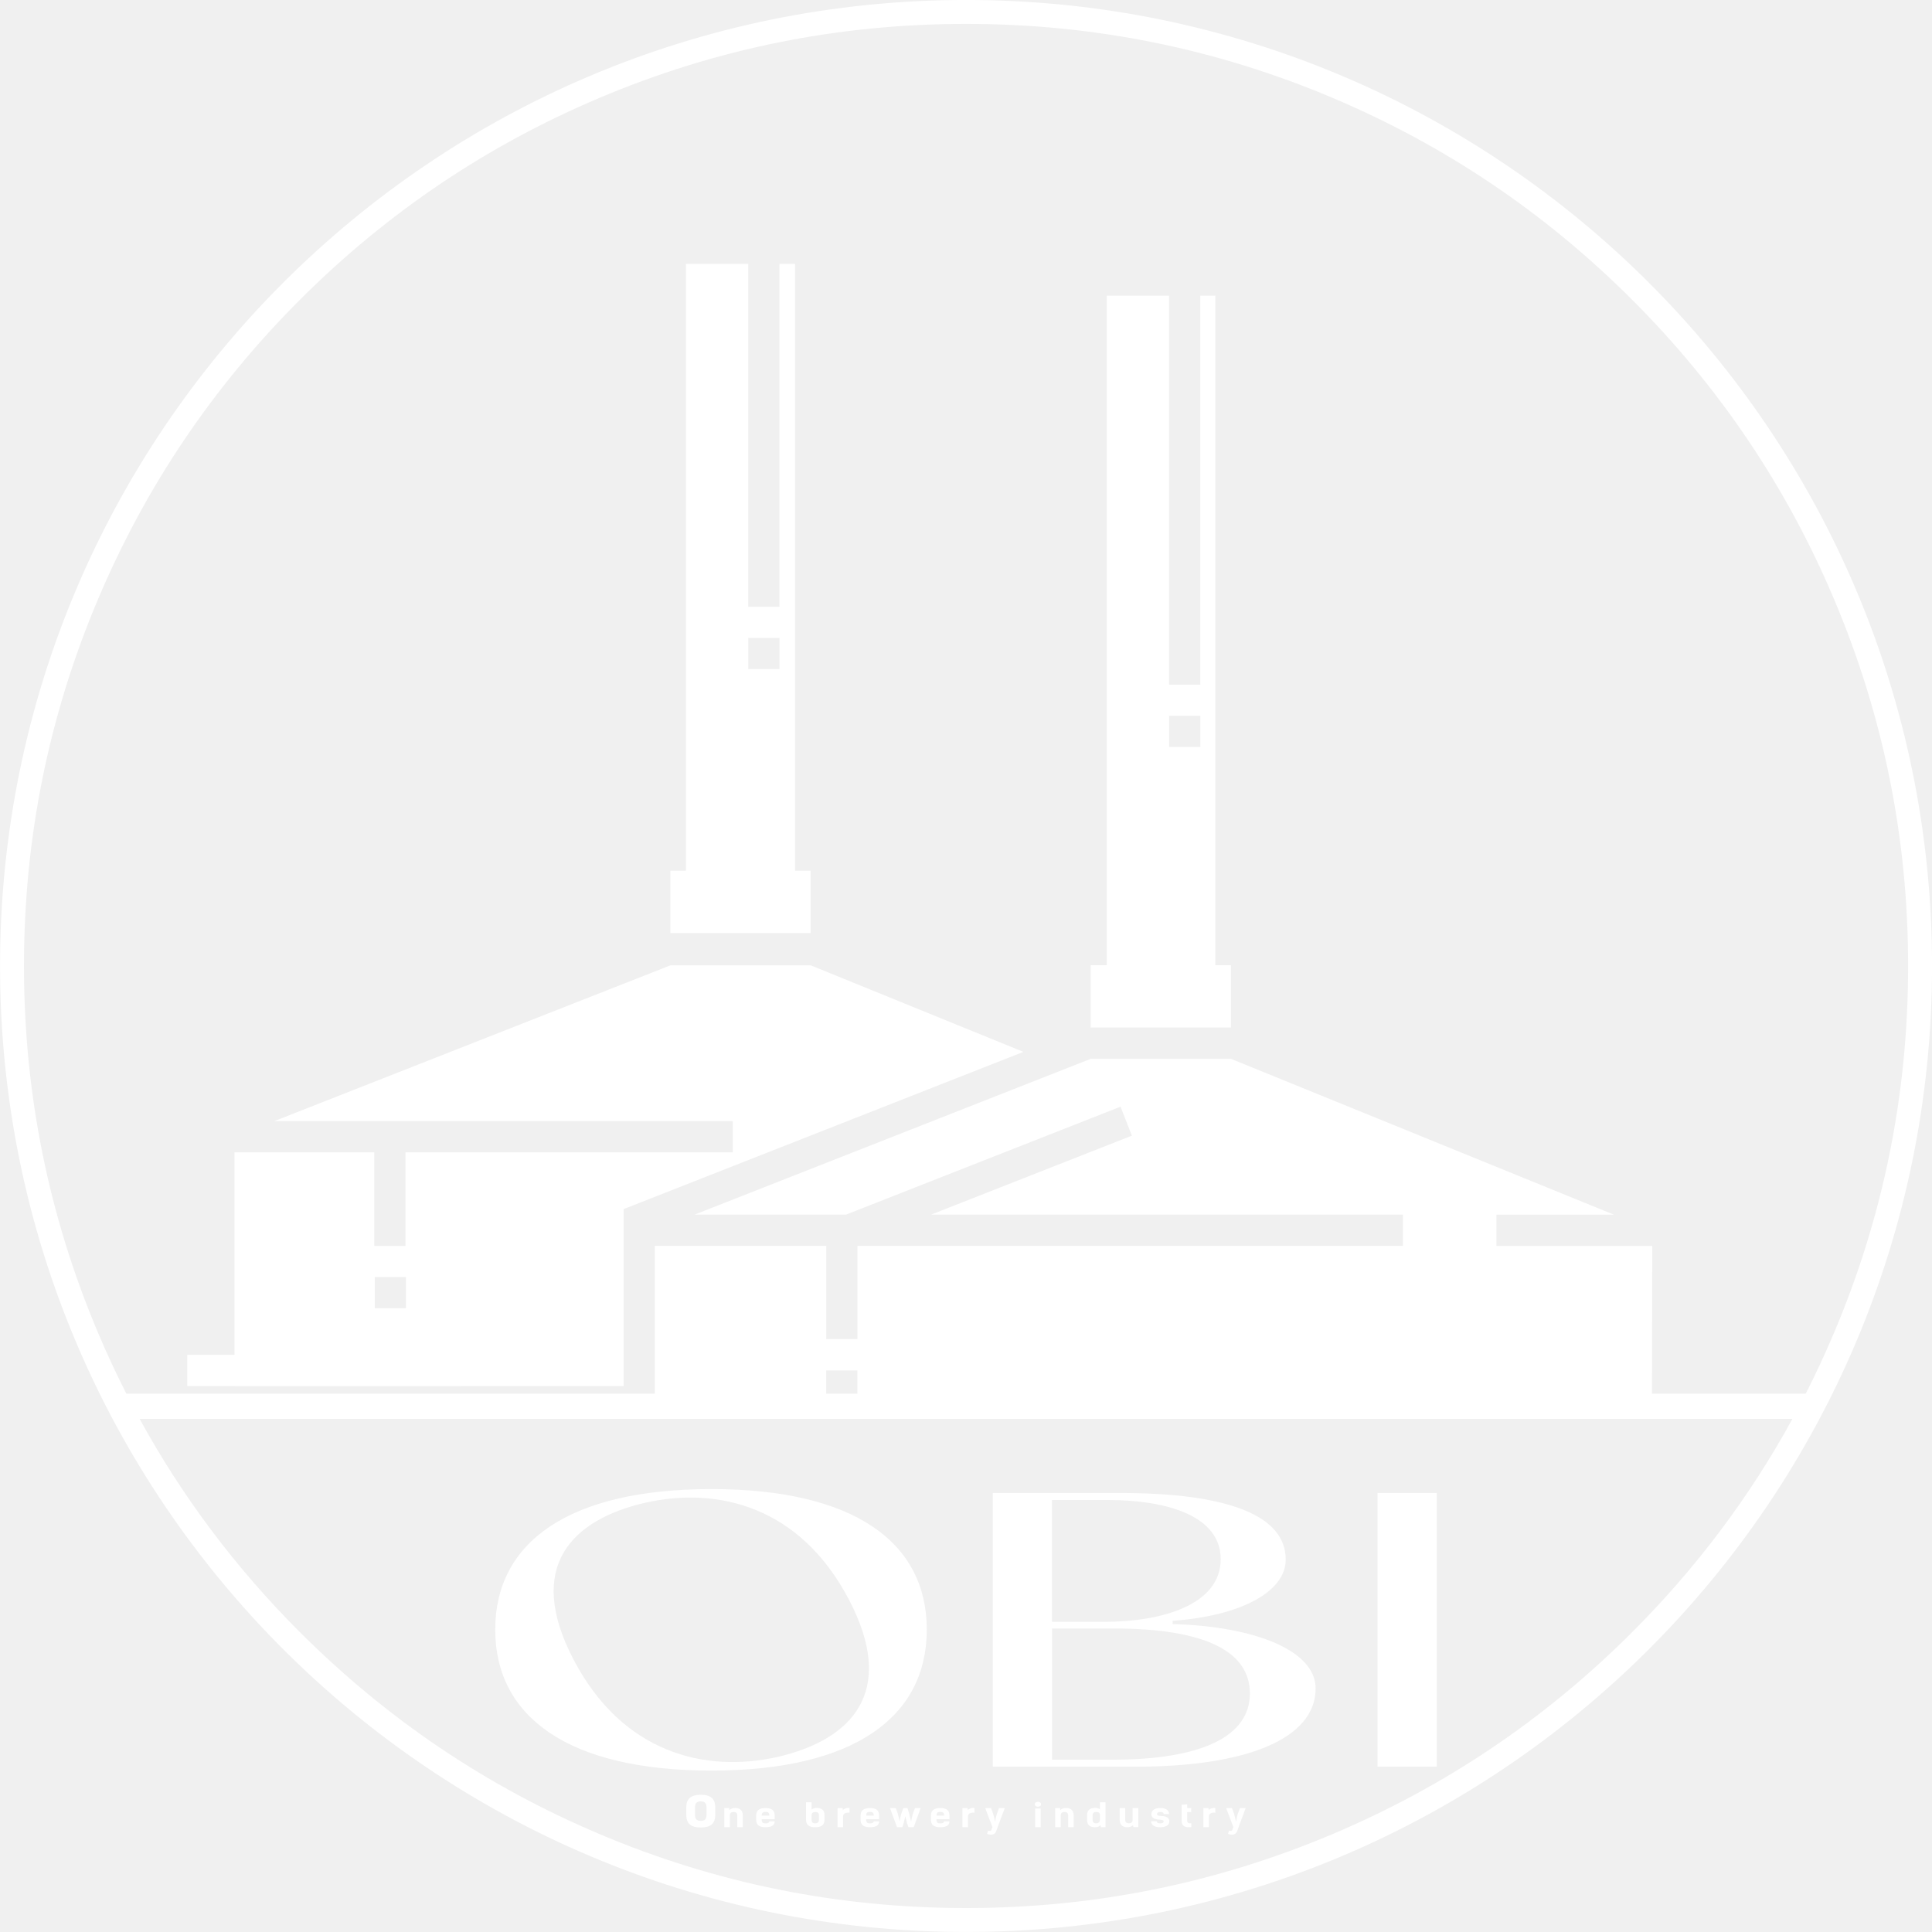
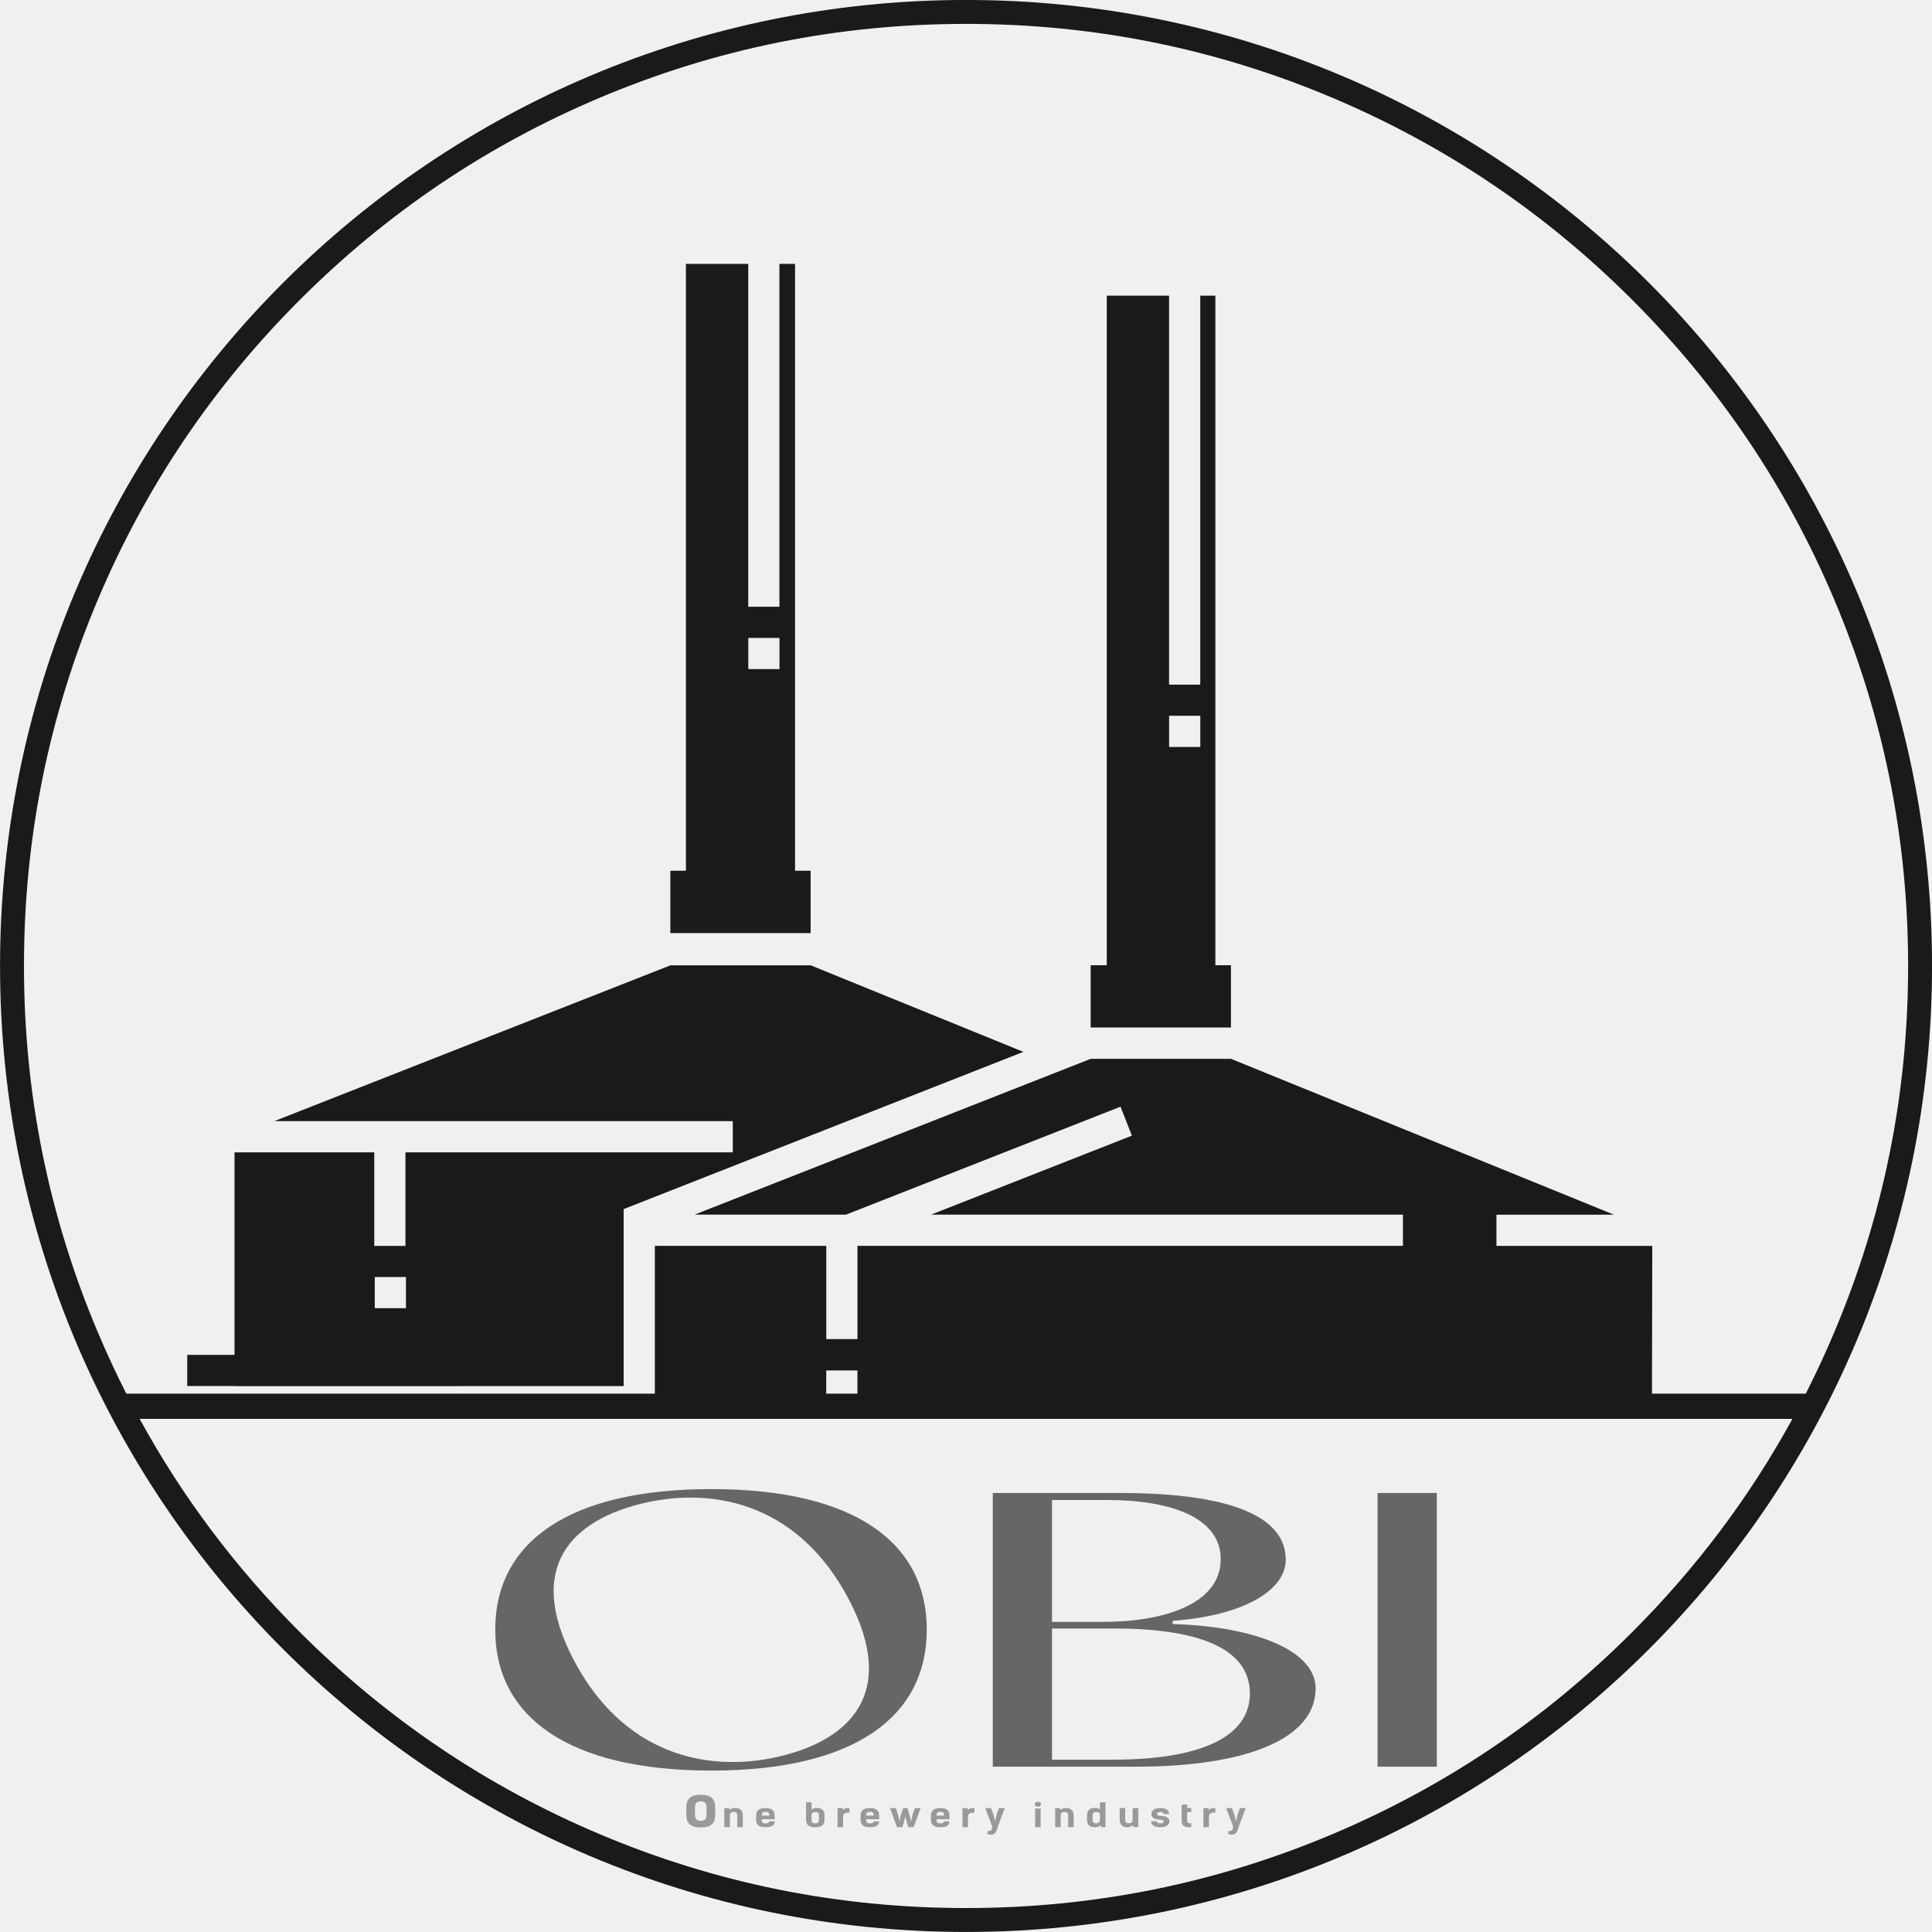
<svg xmlns="http://www.w3.org/2000/svg" width="38.596mm" height="38.596mm" viewBox="0 0 38.596 38.596" version="1.1" id="svg577">
  <defs id="defs574" />
-   <g id="layer1" transform="translate(-39.60515,-56.28258)" style="fill:#ffffff">
-     <path d="m 55.799,74.923 h -2.802 v -1.245 h 0.311 v -12.124 h 1.245 v 6.85 h 0.623 v -6.85 h 0.312 v 12.124 h 0.311 z m 8.397,1.887 h -2.802 v -1.245 h 0.321 v -13.376 h 1.245 v 7.771 h 0.623 v -7.771 h 0.302 v 13.376 h 0.311 z m -9.642,-7.161 h 0.623 v -0.623 h -0.623 z m 8.407,1.556 h 0.623 v -0.623 H 62.961 Z m -18.671,12.769 v -0.002 h -0.944 v -0.623 h 0.944 v -4.046 h 2.792 v 1.869 h 0.623 v -1.869 h 6.539 v -0.623 h -9.16 l 7.915,-3.113 h 2.802 l 4.249,1.729 -7.986,3.141 v 3.536 z m 8.397,-2.803 h 3.425 v 1.863 h 0.623 v -1.863 h 10.897 v -0.623 h -9.428 l 4.013,-1.578 -0.227,-0.579 -5.485,2.157 h -3.025 l 7.915,-3.113 h 2.802 l 7.651,3.114 h -2.348 v 0.623 h 3.113 l -0.006,2.952 h 3.072 c 0.202,-0.397 0.391,-0.803 0.566,-1.218 0.986,-2.331 1.479,-4.773 1.479,-7.326 0,-2.553 -0.493,-4.995 -1.479,-7.326 -0.952,-2.252 -2.297,-4.246 -4.033,-5.982 -1.737,-1.737 -3.731,-3.081 -5.982,-4.033 -2.331,-0.986 -4.773,-1.479 -7.326,-1.479 -2.553,0 -4.995,0.493 -7.326,1.479 -2.252,0.952 -4.246,2.297 -5.982,4.033 -1.737,1.737 -3.081,3.731 -4.033,5.982 -0.986,2.331 -1.479,4.773 -1.479,7.326 0,2.553 0.493,4.995 1.479,7.326 0.175,0.415 0.364,0.821 0.566,1.218 h 10.558 z m 4.047,2.489 h -0.623 v 0.464 h 0.623 z m -9.642,-1.243 h 0.623 v -0.623 h -0.623 z m -1.496,6.471 c 1.737,1.737 3.731,3.081 5.982,4.033 2.331,0.986 4.773,1.479 7.326,1.479 2.553,0 4.995,-0.493 7.326,-1.479 2.252,-0.952 4.246,-2.297 5.982,-4.033 1.28,-1.28 2.347,-2.7 3.201,-4.261 H 42.394 c 0.854,1.56 1.921,2.98 3.201,4.261 z m -5.99,-13.308 c 0,-10.658 8.64,-19.298 19.298,-19.298 10.658,0 19.298,8.64 19.298,19.298 0,10.658 -8.64,19.298 -19.298,19.298 -10.658,0 -19.298,-8.64 -19.298,-19.298 z" data-paper-data="{&quot;isPathIcon&quot;:true}" id="element-id-27345" style="mix-blend-mode:normal;fill:#ffffff;stroke-width:0.265" />
-     <g data-paper-data="{&quot;isSecondaryText&quot;:true}" fill-rule="nonzero" id="element-id-85878" transform="matrix(0.06370242,0,0,0.05087819,34.80564,78.04781)" style="mix-blend-mode:normal;fill:#ffffff;fill-opacity:1">
-       <path d="m 295.104,289.766 c 3.069,0 4.534,-1.515 4.534,-4.909 v -3.031 c 0,-3.394 -1.465,-4.909 -4.534,-4.909 -3.069,0 -4.534,1.601 -4.534,4.909 v 3.031 c 0,3.394 1.465,4.909 4.534,4.909 z m 0,-2.604 c -1.425,0 -1.802,-0.896 -1.802,-2.455 v -2.732 c 0,-1.558 0.376,-2.455 1.802,-2.455 1.425,0 1.802,0.896 1.802,2.455 v 2.732 c 0,1.558 -0.376,2.455 -1.802,2.455 z" data-paper-data="{&quot;glyphName&quot;:&quot;o&quot;,&quot;glyphIndex&quot;:0,&quot;firstGlyphOfWord&quot;:true,&quot;word&quot;:1}" id="element-id-79182" style="fill:#ffffff;fill-opacity:1;stroke-width:1.621" />
-       <path d="m 302.493,289.639 h 1.737 v -4.666 c 0,-0.964 0.533,-1.293 1.205,-1.293 0.723,0 1.128,0.393 1.128,1.357 v 4.603 h 1.724 v -4.615 c 0,-2.282 -1.205,-2.929 -2.434,-2.916 -0.634,0 -1.293,0.254 -1.762,0.811 l -0.089,-0.761 h -1.509 z" data-paper-data="{&quot;glyphName&quot;:&quot;n&quot;,&quot;glyphIndex&quot;:1,&quot;word&quot;:1}" id="element-id-30184" style="fill:#ffffff;fill-opacity:1" />
-       <path d="m 316.571,287.344 c 0,0.52 -0.342,0.811 -1.167,0.811 -0.71,0 -1.179,-0.228 -1.179,-1.433 v -0.19 h 4.057 v -1.484 c 0,-2.016 -0.938,-2.916 -2.904,-2.916 -1.965,0 -2.904,1.04 -2.904,2.916 v 1.699 c 0,2.016 0.938,2.916 2.904,2.916 1.965,0 2.904,-0.748 2.904,-2.32 z m -1.141,-3.702 c 0.989,0 1.167,0.52 1.167,1.458 h -2.371 c 0,-0.9 0.178,-1.458 1.205,-1.458 z" data-paper-data="{&quot;glyphName&quot;:&quot;e&quot;,&quot;glyphIndex&quot;:2,&quot;lastGlyphOfWord&quot;:true,&quot;word&quot;:1}" id="element-id-74187" style="fill:#ffffff;fill-opacity:1" />
-       <path d="m 330.997,289.677 c 1.889,0 2.904,-0.862 2.904,-2.942 v -2.003 c 0,-1.61 -0.786,-2.637 -2.409,-2.637 -0.596,0 -1.255,0.19 -1.636,0.659 v -2.878 h -1.737 v 6.872 c 0,2.067 0.976,2.929 2.878,2.929 z m 0.038,-5.997 c 0.723,0.013 1.128,0.342 1.128,1.255 v 1.762 c 0,1.078 -0.482,1.433 -1.167,1.433 -0.888,0 -1.141,-0.52 -1.141,-1.42 v -1.788 c 0,-0.837 0.431,-1.243 1.179,-1.243 z" data-paper-data="{&quot;glyphName&quot;:&quot;b&quot;,&quot;glyphIndex&quot;:3,&quot;firstGlyphOfWord&quot;:true,&quot;word&quot;:2}" id="element-id-33204" style="fill:#ffffff;fill-opacity:1" />
-       <path d="m 341.753,282.12 c -0.926,-0.152 -1.775,0.304 -2.079,0.824 l -0.076,-0.786 h -1.598 v 7.494 h 1.737 v -4.286 c 0,-1.116 0.888,-1.56 2.016,-1.407 z" data-paper-data="{&quot;glyphName&quot;:&quot;r&quot;,&quot;glyphIndex&quot;:4,&quot;word&quot;:2}" id="element-id-29694" style="fill:#ffffff;fill-opacity:1" />
-       <path d="m 349.327,287.344 c 0,0.52 -0.342,0.811 -1.167,0.811 -0.71,0 -1.179,-0.228 -1.179,-1.433 v -0.19 h 4.057 v -1.484 c 0,-2.016 -0.938,-2.916 -2.904,-2.916 -1.965,0 -2.904,1.04 -2.904,2.916 v 1.699 c 0,2.016 0.938,2.916 2.904,2.916 1.965,0 2.904,-0.748 2.904,-2.32 z m -1.141,-3.702 c 0.989,0 1.167,0.52 1.167,1.458 h -2.371 c 0,-0.9 0.178,-1.458 1.205,-1.458 z" data-paper-data="{&quot;glyphName&quot;:&quot;e&quot;,&quot;glyphIndex&quot;:5,&quot;word&quot;:2}" id="element-id-37957" style="fill:#ffffff;fill-opacity:1" />
-       <path d="m 358.638,282.158 c -0.266,0.938 -0.533,1.737 -0.685,2.371 -0.368,1.572 -0.393,2.333 -0.495,3.018 -0.127,-0.951 -0.292,-2.13 -0.545,-3.145 l -0.659,-2.244 h -1.801 l 2.194,7.494 h 1.648 l 0.444,-1.61 0.52,-2.663 0.52,2.637 0.444,1.636 h 1.661 l 2.168,-7.494 h -1.788 l -0.647,2.244 c -0.254,1.014 -0.431,2.194 -0.558,3.145 -0.139,-0.989 -0.317,-1.978 -0.558,-2.992 l -0.571,-2.396 z" data-paper-data="{&quot;glyphName&quot;:&quot;w&quot;,&quot;glyphIndex&quot;:6,&quot;word&quot;:2}" id="element-id-78844" style="fill:#ffffff;fill-opacity:1" />
-       <path d="m 371.385,287.344 c 0,0.52 -0.342,0.811 -1.167,0.811 -0.71,0 -1.179,-0.228 -1.179,-1.433 v -0.19 h 4.057 v -1.484 c 0,-2.016 -0.938,-2.916 -2.904,-2.916 -1.965,0 -2.904,1.04 -2.904,2.916 v 1.699 c 0,2.016 0.938,2.916 2.904,2.916 1.965,0 2.904,-0.748 2.904,-2.32 z m -1.141,-3.702 c 0.989,0 1.167,0.52 1.167,1.458 h -2.371 c 0,-0.9 0.178,-1.458 1.205,-1.458 z" data-paper-data="{&quot;glyphName&quot;:&quot;e&quot;,&quot;glyphIndex&quot;:7,&quot;word&quot;:2}" id="element-id-99225" style="fill:#ffffff;fill-opacity:1" />
-       <path d="m 380.925,282.12 c -0.926,-0.152 -1.775,0.304 -2.079,0.824 l -0.076,-0.786 h -1.598 v 7.494 h 1.737 v -4.286 c 0,-1.116 0.888,-1.56 2.016,-1.407 z" data-paper-data="{&quot;glyphName&quot;:&quot;r&quot;,&quot;glyphIndex&quot;:8,&quot;word&quot;:2}" id="element-id-19058" style="fill:#ffffff;fill-opacity:1" />
-       <path d="m 388.626,282.158 -0.659,2.244 c -0.254,1.027 -0.444,2.181 -0.583,3.145 -0.127,-0.951 -0.33,-2.13 -0.583,-3.145 l -0.672,-2.244 h -1.813 l 2.244,7.43 -0.292,1.052 c -0.178,0.659 -0.647,0.469 -1.09,0.368 l -0.266,1.281 c 1.433,0.571 2.434,0.393 2.916,-1.293 l 0.406,-1.445 h -0.013 l 2.219,-7.392 z" data-paper-data="{&quot;glyphName&quot;:&quot;y&quot;,&quot;glyphIndex&quot;:9,&quot;lastGlyphOfWord&quot;:true,&quot;word&quot;:2}" id="element-id-36452" style="fill:#ffffff;fill-opacity:1" />
-       <path d="m 401.694,282.323 h -1.737 v 7.329 h 1.737 z m -1.839,-1.674 c 0,1.281 1.965,1.268 1.965,0 0,-1.281 -1.965,-1.293 -1.965,0 z" data-paper-data="{&quot;glyphName&quot;:&quot;i&quot;,&quot;glyphIndex&quot;:10,&quot;firstGlyphOfWord&quot;:true,&quot;word&quot;:3}" id="element-id-91554" style="fill:#ffffff;fill-opacity:1" />
-       <path d="m 406.25,289.639 h 1.737 v -4.666 c 0,-0.964 0.533,-1.293 1.205,-1.293 0.723,0 1.128,0.393 1.128,1.357 v 4.603 h 1.724 v -4.615 c 0,-2.282 -1.205,-2.929 -2.434,-2.916 -0.634,0 -1.293,0.254 -1.762,0.811 l -0.089,-0.761 h -1.509 z" data-paper-data="{&quot;glyphName&quot;:&quot;n&quot;,&quot;glyphIndex&quot;:11,&quot;word&quot;:3}" id="element-id-74411" style="fill:#ffffff;fill-opacity:1" />
-       <path d="m 422.028,289.639 v -9.763 h -1.737 v 2.853 c -0.292,-0.495 -0.926,-0.659 -1.534,-0.659 -1.661,0 -2.511,1.027 -2.511,2.79 v 1.927 c 0,2.079 0.989,2.891 2.46,2.891 0.85,0 1.471,-0.33 1.762,-0.862 l 0.127,0.824 z m -2.866,-5.959 c 0.697,0 1.128,0.342 1.128,1.243 v 1.712 c 0,0.862 -0.317,1.496 -1.179,1.496 -0.685,0 -1.128,-0.355 -1.128,-1.433 v -1.762 c 0,-0.9 0.431,-1.255 1.179,-1.255 z" data-paper-data="{&quot;glyphName&quot;:&quot;d&quot;,&quot;glyphIndex&quot;:12,&quot;word&quot;:3}" id="element-id-54866" style="fill:#ffffff;fill-opacity:1" />
-       <path d="m 432.315,282.145 h -1.775 v 4.666 c 0,0.964 -0.533,1.293 -1.205,1.293 -0.723,0 -1.128,-0.393 -1.128,-1.357 v -4.603 h -1.724 v 4.615 c 0,2.282 1.205,2.929 2.434,2.916 0.634,0 1.293,-0.254 1.762,-0.811 l 0.089,0.761 h 1.547 z" data-paper-data="{&quot;glyphName&quot;:&quot;u&quot;,&quot;glyphIndex&quot;:13,&quot;word&quot;:3}" id="element-id-88358" style="fill:#ffffff;fill-opacity:1" />
-       <path d="m 441.969,284.504 c 0,-1.344 -0.875,-2.384 -2.713,-2.384 -1.623,0 -2.828,0.748 -2.828,2.434 0,1.471 1.052,1.94 2.143,2.079 0.9,0.114 1.724,0.127 1.724,0.761 0,0.368 -0.355,0.761 -1.052,0.761 -0.837,0 -1.116,-0.304 -1.154,-0.824 h -1.762 c 0,1.445 1.065,2.346 2.84,2.346 1.61,0 2.891,-0.71 2.891,-2.346 0,-1.331 -1.002,-1.927 -2.003,-2.041 -1.002,-0.114 -1.864,0 -1.864,-0.824 0,-0.52 0.406,-0.786 1.078,-0.786 0.558,0 1.002,0.254 1.002,0.824 z" data-paper-data="{&quot;glyphName&quot;:&quot;s&quot;,&quot;glyphIndex&quot;:14,&quot;word&quot;:3}" id="element-id-91444" style="fill:#ffffff;fill-opacity:1" />
-       <path d="m 445.904,286.9 c 0,2.219 0.824,2.98 3.03,2.739 v -1.522 c -1.167,0.139 -1.293,-0.418 -1.293,-1.243 v -3.157 h 1.268 v -1.585 h -1.268 v -1.458 l -1.737,0.19 z" data-paper-data="{&quot;glyphName&quot;:&quot;t&quot;,&quot;glyphIndex&quot;:15,&quot;word&quot;:3}" id="element-id-5594" style="fill:#ffffff;fill-opacity:1" />
-       <path d="m 456.483,282.12 c -0.926,-0.152 -1.775,0.304 -2.079,0.824 l -0.076,-0.786 h -1.598 v 7.494 h 1.737 v -4.286 c 0,-1.116 0.888,-1.56 2.016,-1.407 z" data-paper-data="{&quot;glyphName&quot;:&quot;r&quot;,&quot;glyphIndex&quot;:16,&quot;word&quot;:3}" id="element-id-51566" style="fill:#ffffff;fill-opacity:1" />
-       <path d="m 464.184,282.158 -0.659,2.244 c -0.254,1.027 -0.444,2.181 -0.583,3.145 -0.127,-0.951 -0.33,-2.13 -0.583,-3.145 l -0.672,-2.244 h -1.813 l 2.244,7.43 -0.292,1.052 c -0.178,0.659 -0.647,0.469 -1.09,0.368 l -0.266,1.281 c 1.433,0.571 2.434,0.393 2.916,-1.293 l 0.406,-1.445 h -0.013 l 2.219,-7.392 z" data-paper-data="{&quot;glyphName&quot;:&quot;y&quot;,&quot;glyphIndex&quot;:17,&quot;lastGlyphOfWord&quot;:true,&quot;word&quot;:3}" id="element-id-85178" style="fill:#ffffff;fill-opacity:1" />
+   <g id="layer1" transform="translate(-39.60515,-56.28258)">
+     <path d="m 55.799,74.923 h -2.802 v -1.245 h 0.311 v -12.124 h 1.245 v 6.85 h 0.623 v -6.85 h 0.312 v 12.124 h 0.311 z m 8.397,1.887 h -2.802 v -1.245 h 0.321 v -13.376 h 1.245 v 7.771 h 0.623 v -7.771 h 0.302 v 13.376 h 0.311 z m -9.642,-7.161 h 0.623 v -0.623 h -0.623 z m 8.407,1.556 h 0.623 v -0.623 H 62.961 Z m -18.671,12.769 v -0.002 h -0.944 v -0.623 h 0.944 v -4.046 h 2.792 v 1.869 h 0.623 v -1.869 h 6.539 v -0.623 h -9.16 l 7.915,-3.113 h 2.802 l 4.249,1.729 -7.986,3.141 v 3.536 z m 8.397,-2.803 h 3.425 v 1.863 h 0.623 v -1.863 h 10.897 v -0.623 h -9.428 l 4.013,-1.578 -0.227,-0.579 -5.485,2.157 h -3.025 l 7.915,-3.113 h 2.802 l 7.651,3.114 h -2.348 v 0.623 h 3.113 l -0.006,2.952 h 3.072 c 0.202,-0.397 0.391,-0.803 0.566,-1.218 0.986,-2.331 1.479,-4.773 1.479,-7.326 0,-2.553 -0.493,-4.995 -1.479,-7.326 -0.952,-2.252 -2.297,-4.246 -4.033,-5.982 -1.737,-1.737 -3.731,-3.081 -5.982,-4.033 -2.331,-0.986 -4.773,-1.479 -7.326,-1.479 -2.553,0 -4.995,0.493 -7.326,1.479 -2.252,0.952 -4.246,2.297 -5.982,4.033 -1.737,1.737 -3.081,3.731 -4.033,5.982 -0.986,2.331 -1.479,4.773 -1.479,7.326 0,2.553 0.493,4.995 1.479,7.326 0.175,0.415 0.364,0.821 0.566,1.218 h 10.558 z m 4.047,2.489 h -0.623 v 0.464 h 0.623 z m -9.642,-1.243 h 0.623 v -0.623 h -0.623 z m -1.496,6.471 c 1.737,1.737 3.731,3.081 5.982,4.033 2.331,0.986 4.773,1.479 7.326,1.479 2.553,0 4.995,-0.493 7.326,-1.479 2.252,-0.952 4.246,-2.297 5.982,-4.033 1.28,-1.28 2.347,-2.7 3.201,-4.261 H 42.394 c 0.854,1.56 1.921,2.98 3.201,4.261 z m -5.99,-13.308 c 0,-10.658 8.64,-19.298 19.298,-19.298 10.658,0 19.298,8.64 19.298,19.298 0,10.658 -8.64,19.298 -19.298,19.298 -10.658,0 -19.298,-8.64 -19.298,-19.298 z" data-paper-data="{&quot;isPathIcon&quot;:true}" id="element-id-27345" style="mix-blend-mode:normal;fill:#1a1a1a;stroke-width:0.265" />
+     <g data-paper-data="{&quot;isSecondaryText&quot;:true}" fill-rule="nonzero" id="element-id-85878" transform="matrix(0.06370242,0,0,0.05087819,34.80564,78.04781)" style="mix-blend-mode:normal;fill:#999999;fill-opacity:1">
+       <path d="m 295.104,289.766 c 3.069,0 4.534,-1.515 4.534,-4.909 v -3.031 c 0,-3.394 -1.465,-4.909 -4.534,-4.909 -3.069,0 -4.534,1.601 -4.534,4.909 v 3.031 c 0,3.394 1.465,4.909 4.534,4.909 z m 0,-2.604 c -1.425,0 -1.802,-0.896 -1.802,-2.455 v -2.732 c 0,-1.558 0.376,-2.455 1.802,-2.455 1.425,0 1.802,0.896 1.802,2.455 v 2.732 c 0,1.558 -0.376,2.455 -1.802,2.455 z" data-paper-data="{&quot;glyphName&quot;:&quot;o&quot;,&quot;glyphIndex&quot;:0,&quot;firstGlyphOfWord&quot;:true,&quot;word&quot;:1}" id="element-id-79182" style="fill:#999999;fill-opacity:1;stroke-width:1.621" />
+       <path d="m 302.493,289.639 h 1.737 v -4.666 c 0,-0.964 0.533,-1.293 1.205,-1.293 0.723,0 1.128,0.393 1.128,1.357 v 4.603 h 1.724 v -4.615 c 0,-2.282 -1.205,-2.929 -2.434,-2.916 -0.634,0 -1.293,0.254 -1.762,0.811 l -0.089,-0.761 h -1.509 z" data-paper-data="{&quot;glyphName&quot;:&quot;n&quot;,&quot;glyphIndex&quot;:1,&quot;word&quot;:1}" id="element-id-30184" style="fill:#999999;fill-opacity:1" />
+       <path d="m 316.571,287.344 c 0,0.52 -0.342,0.811 -1.167,0.811 -0.71,0 -1.179,-0.228 -1.179,-1.433 v -0.19 h 4.057 v -1.484 c 0,-2.016 -0.938,-2.916 -2.904,-2.916 -1.965,0 -2.904,1.04 -2.904,2.916 v 1.699 c 0,2.016 0.938,2.916 2.904,2.916 1.965,0 2.904,-0.748 2.904,-2.32 z m -1.141,-3.702 c 0.989,0 1.167,0.52 1.167,1.458 h -2.371 c 0,-0.9 0.178,-1.458 1.205,-1.458 z" data-paper-data="{&quot;glyphName&quot;:&quot;e&quot;,&quot;glyphIndex&quot;:2,&quot;lastGlyphOfWord&quot;:true,&quot;word&quot;:1}" id="element-id-74187" style="fill:#999999;fill-opacity:1" />
+       <path d="m 330.997,289.677 c 1.889,0 2.904,-0.862 2.904,-2.942 v -2.003 c 0,-1.61 -0.786,-2.637 -2.409,-2.637 -0.596,0 -1.255,0.19 -1.636,0.659 v -2.878 h -1.737 v 6.872 c 0,2.067 0.976,2.929 2.878,2.929 z m 0.038,-5.997 c 0.723,0.013 1.128,0.342 1.128,1.255 v 1.762 c 0,1.078 -0.482,1.433 -1.167,1.433 -0.888,0 -1.141,-0.52 -1.141,-1.42 v -1.788 c 0,-0.837 0.431,-1.243 1.179,-1.243 z" data-paper-data="{&quot;glyphName&quot;:&quot;b&quot;,&quot;glyphIndex&quot;:3,&quot;firstGlyphOfWord&quot;:true,&quot;word&quot;:2}" id="element-id-33204" style="fill:#999999;fill-opacity:1" />
+       <path d="m 341.753,282.12 c -0.926,-0.152 -1.775,0.304 -2.079,0.824 l -0.076,-0.786 h -1.598 v 7.494 h 1.737 v -4.286 c 0,-1.116 0.888,-1.56 2.016,-1.407 z" data-paper-data="{&quot;glyphName&quot;:&quot;r&quot;,&quot;glyphIndex&quot;:4,&quot;word&quot;:2}" id="element-id-29694" style="fill:#999999;fill-opacity:1" />
+       <path d="m 349.327,287.344 c 0,0.52 -0.342,0.811 -1.167,0.811 -0.71,0 -1.179,-0.228 -1.179,-1.433 v -0.19 h 4.057 v -1.484 c 0,-2.016 -0.938,-2.916 -2.904,-2.916 -1.965,0 -2.904,1.04 -2.904,2.916 v 1.699 c 0,2.016 0.938,2.916 2.904,2.916 1.965,0 2.904,-0.748 2.904,-2.32 z m -1.141,-3.702 c 0.989,0 1.167,0.52 1.167,1.458 h -2.371 c 0,-0.9 0.178,-1.458 1.205,-1.458 z" data-paper-data="{&quot;glyphName&quot;:&quot;e&quot;,&quot;glyphIndex&quot;:5,&quot;word&quot;:2}" id="element-id-37957" style="fill:#999999;fill-opacity:1" />
+       <path d="m 358.638,282.158 c -0.266,0.938 -0.533,1.737 -0.685,2.371 -0.368,1.572 -0.393,2.333 -0.495,3.018 -0.127,-0.951 -0.292,-2.13 -0.545,-3.145 l -0.659,-2.244 h -1.801 l 2.194,7.494 h 1.648 l 0.444,-1.61 0.52,-2.663 0.52,2.637 0.444,1.636 h 1.661 l 2.168,-7.494 h -1.788 l -0.647,2.244 c -0.254,1.014 -0.431,2.194 -0.558,3.145 -0.139,-0.989 -0.317,-1.978 -0.558,-2.992 l -0.571,-2.396 z" data-paper-data="{&quot;glyphName&quot;:&quot;w&quot;,&quot;glyphIndex&quot;:6,&quot;word&quot;:2}" id="element-id-78844" style="fill:#999999;fill-opacity:1" />
+       <path d="m 371.385,287.344 c 0,0.52 -0.342,0.811 -1.167,0.811 -0.71,0 -1.179,-0.228 -1.179,-1.433 v -0.19 h 4.057 v -1.484 c 0,-2.016 -0.938,-2.916 -2.904,-2.916 -1.965,0 -2.904,1.04 -2.904,2.916 v 1.699 c 0,2.016 0.938,2.916 2.904,2.916 1.965,0 2.904,-0.748 2.904,-2.32 z m -1.141,-3.702 c 0.989,0 1.167,0.52 1.167,1.458 h -2.371 c 0,-0.9 0.178,-1.458 1.205,-1.458 z" data-paper-data="{&quot;glyphName&quot;:&quot;e&quot;,&quot;glyphIndex&quot;:7,&quot;word&quot;:2}" id="element-id-99225" style="fill:#999999;fill-opacity:1" />
+       <path d="m 380.925,282.12 c -0.926,-0.152 -1.775,0.304 -2.079,0.824 l -0.076,-0.786 h -1.598 v 7.494 h 1.737 v -4.286 c 0,-1.116 0.888,-1.56 2.016,-1.407 z" data-paper-data="{&quot;glyphName&quot;:&quot;r&quot;,&quot;glyphIndex&quot;:8,&quot;word&quot;:2}" id="element-id-19058" style="fill:#999999;fill-opacity:1" />
+       <path d="m 388.626,282.158 -0.659,2.244 c -0.254,1.027 -0.444,2.181 -0.583,3.145 -0.127,-0.951 -0.33,-2.13 -0.583,-3.145 l -0.672,-2.244 h -1.813 l 2.244,7.43 -0.292,1.052 c -0.178,0.659 -0.647,0.469 -1.09,0.368 l -0.266,1.281 c 1.433,0.571 2.434,0.393 2.916,-1.293 l 0.406,-1.445 h -0.013 l 2.219,-7.392 z" data-paper-data="{&quot;glyphName&quot;:&quot;y&quot;,&quot;glyphIndex&quot;:9,&quot;lastGlyphOfWord&quot;:true,&quot;word&quot;:2}" id="element-id-36452" style="fill:#999999;fill-opacity:1" />
+       <path d="m 401.694,282.323 h -1.737 v 7.329 h 1.737 z m -1.839,-1.674 c 0,1.281 1.965,1.268 1.965,0 0,-1.281 -1.965,-1.293 -1.965,0 z" data-paper-data="{&quot;glyphName&quot;:&quot;i&quot;,&quot;glyphIndex&quot;:10,&quot;firstGlyphOfWord&quot;:true,&quot;word&quot;:3}" id="element-id-91554" style="fill:#999999;fill-opacity:1" />
+       <path d="m 406.25,289.639 h 1.737 v -4.666 c 0,-0.964 0.533,-1.293 1.205,-1.293 0.723,0 1.128,0.393 1.128,1.357 v 4.603 h 1.724 v -4.615 c 0,-2.282 -1.205,-2.929 -2.434,-2.916 -0.634,0 -1.293,0.254 -1.762,0.811 l -0.089,-0.761 h -1.509 z" data-paper-data="{&quot;glyphName&quot;:&quot;n&quot;,&quot;glyphIndex&quot;:11,&quot;word&quot;:3}" id="element-id-74411" style="fill:#999999;fill-opacity:1" />
+       <path d="m 422.028,289.639 v -9.763 h -1.737 v 2.853 c -0.292,-0.495 -0.926,-0.659 -1.534,-0.659 -1.661,0 -2.511,1.027 -2.511,2.79 v 1.927 c 0,2.079 0.989,2.891 2.46,2.891 0.85,0 1.471,-0.33 1.762,-0.862 l 0.127,0.824 z m -2.866,-5.959 c 0.697,0 1.128,0.342 1.128,1.243 v 1.712 c 0,0.862 -0.317,1.496 -1.179,1.496 -0.685,0 -1.128,-0.355 -1.128,-1.433 v -1.762 c 0,-0.9 0.431,-1.255 1.179,-1.255 z" data-paper-data="{&quot;glyphName&quot;:&quot;d&quot;,&quot;glyphIndex&quot;:12,&quot;word&quot;:3}" id="element-id-54866" style="fill:#999999;fill-opacity:1" />
+       <path d="m 432.315,282.145 h -1.775 v 4.666 c 0,0.964 -0.533,1.293 -1.205,1.293 -0.723,0 -1.128,-0.393 -1.128,-1.357 v -4.603 h -1.724 v 4.615 c 0,2.282 1.205,2.929 2.434,2.916 0.634,0 1.293,-0.254 1.762,-0.811 l 0.089,0.761 h 1.547 z" data-paper-data="{&quot;glyphName&quot;:&quot;u&quot;,&quot;glyphIndex&quot;:13,&quot;word&quot;:3}" id="element-id-88358" style="fill:#999999;fill-opacity:1" />
+       <path d="m 441.969,284.504 c 0,-1.344 -0.875,-2.384 -2.713,-2.384 -1.623,0 -2.828,0.748 -2.828,2.434 0,1.471 1.052,1.94 2.143,2.079 0.9,0.114 1.724,0.127 1.724,0.761 0,0.368 -0.355,0.761 -1.052,0.761 -0.837,0 -1.116,-0.304 -1.154,-0.824 h -1.762 c 0,1.445 1.065,2.346 2.84,2.346 1.61,0 2.891,-0.71 2.891,-2.346 0,-1.331 -1.002,-1.927 -2.003,-2.041 -1.002,-0.114 -1.864,0 -1.864,-0.824 0,-0.52 0.406,-0.786 1.078,-0.786 0.558,0 1.002,0.254 1.002,0.824 z" data-paper-data="{&quot;glyphName&quot;:&quot;s&quot;,&quot;glyphIndex&quot;:14,&quot;word&quot;:3}" id="element-id-91444" style="fill:#999999;fill-opacity:1" />
+       <path d="m 445.904,286.9 c 0,2.219 0.824,2.98 3.03,2.739 v -1.522 c -1.167,0.139 -1.293,-0.418 -1.293,-1.243 v -3.157 h 1.268 v -1.585 h -1.268 v -1.458 l -1.737,0.19 z" data-paper-data="{&quot;glyphName&quot;:&quot;t&quot;,&quot;glyphIndex&quot;:15,&quot;word&quot;:3}" id="element-id-5594" style="fill:#999999;fill-opacity:1" />
+       <path d="m 456.483,282.12 c -0.926,-0.152 -1.775,0.304 -2.079,0.824 l -0.076,-0.786 h -1.598 v 7.494 h 1.737 v -4.286 c 0,-1.116 0.888,-1.56 2.016,-1.407 z" data-paper-data="{&quot;glyphName&quot;:&quot;r&quot;,&quot;glyphIndex&quot;:16,&quot;word&quot;:3}" id="element-id-51566" style="fill:#999999;fill-opacity:1" />
+       <path d="m 464.184,282.158 -0.659,2.244 c -0.254,1.027 -0.444,2.181 -0.583,3.145 -0.127,-0.951 -0.33,-2.13 -0.583,-3.145 l -0.672,-2.244 h -1.813 l 2.244,7.43 -0.292,1.052 c -0.178,0.659 -0.647,0.469 -1.09,0.368 l -0.266,1.281 c 1.433,0.571 2.434,0.393 2.916,-1.293 l 0.406,-1.445 h -0.013 l 2.219,-7.392 z" data-paper-data="{&quot;glyphName&quot;:&quot;y&quot;,&quot;glyphIndex&quot;:17,&quot;lastGlyphOfWord&quot;:true,&quot;word&quot;:3}" id="element-id-85178" style="fill:#999999;fill-opacity:1" />
    </g>
-     <g data-paper-data="{&quot;isPrimaryText&quot;:true}" fill-rule="nonzero" id="element-id-4915" style="mix-blend-mode:normal;fill:#ffffff" transform="matrix(0.09911921,0,0,0.06597351,22.11884,74.32546)">
-       <path d="m 319.792,177.418 c -28.819,0 -43.564,16.152 -43.564,42.56 0,26.408 14.745,42.678 43.564,42.678 28.819,0 43.416,-16.269 43.416,-42.678 -8.2e-4,-26.409 -14.597,-42.56 -43.416,-42.56 z m 13.409,81.081 c -14.68,4.994 -31.317,-1.139 -41.175,-29.416 -9.858,-28.276 -0.284,-42.403 14.357,-47.507 14.681,-4.993 31.278,1.029 41.135,29.305 9.858,28.275 0.325,42.515 -14.317,47.619 z" data-paper-data="{&quot;glyphName&quot;:&quot;O&quot;,&quot;glyphIndex&quot;:0,&quot;firstGlyphOfWord&quot;:true,&quot;word&quot;:1}" fill="#ffffff" id="element-id-32462" style="fill:#ffffff" />
-       <path d="m 412.76,218.291 v -0.987 c 13.459,-1.416 22.791,-8.643 22.791,-18.546 0,-13.205 -11.381,-20.161 -33.47,-20.161 h -13.634 v 0.002 H 376.511 v 82.878 h 28.819 c 22.383,0 36.249,-8.489 36.249,-23.697 -8.2e-4,-11.434 -12.143,-18.78 -28.82,-19.489 z m -13.165,-37.57 c 12.435,0 22.851,5.069 22.851,17.919 0,13.676 -11.587,18.981 -23.582,18.981 h -10.417 v -36.899 z m 1.054,78.635 h -12.201 v -39.73 h 12.348 c 18.871,0 27.533,7.191 27.533,19.689 -8.2e-4,12.967 -9.686,20.041 -27.679,20.041 z" data-paper-data="{&quot;glyphName&quot;:&quot;B&quot;,&quot;glyphIndex&quot;:1,&quot;word&quot;:1}" fill="#ffffff" id="element-id-537" style="fill:#ffffff" />
-       <path d="m 465.997,261.477 v -82.879 h -11.935 v 82.879 z" data-paper-data="{&quot;glyphName&quot;:&quot;I&quot;,&quot;glyphIndex&quot;:2,&quot;lastGlyphOfWord&quot;:true,&quot;word&quot;:1}" fill="#ffffff" id="element-id-41173" style="fill:#ffffff" />
+     <g data-paper-data="{&quot;isPrimaryText&quot;:true}" fill-rule="nonzero" id="element-id-4915" style="mix-blend-mode:normal;fill:#666666" transform="matrix(0.09911921,0,0,0.06597351,22.11884,74.32546)">
+       <path d="m 319.792,177.418 c -28.819,0 -43.564,16.152 -43.564,42.56 0,26.408 14.745,42.678 43.564,42.678 28.819,0 43.416,-16.269 43.416,-42.678 -8.2e-4,-26.409 -14.597,-42.56 -43.416,-42.56 z m 13.409,81.081 c -14.68,4.994 -31.317,-1.139 -41.175,-29.416 -9.858,-28.276 -0.284,-42.403 14.357,-47.507 14.681,-4.993 31.278,1.029 41.135,29.305 9.858,28.275 0.325,42.515 -14.317,47.619 z" data-paper-data="{&quot;glyphName&quot;:&quot;O&quot;,&quot;glyphIndex&quot;:0,&quot;firstGlyphOfWord&quot;:true,&quot;word&quot;:1}" fill="#ffffff" id="element-id-32462" style="fill:#666666" />
+       <path d="m 412.76,218.291 v -0.987 c 13.459,-1.416 22.791,-8.643 22.791,-18.546 0,-13.205 -11.381,-20.161 -33.47,-20.161 h -13.634 v 0.002 H 376.511 v 82.878 h 28.819 c 22.383,0 36.249,-8.489 36.249,-23.697 -8.2e-4,-11.434 -12.143,-18.78 -28.82,-19.489 z m -13.165,-37.57 c 12.435,0 22.851,5.069 22.851,17.919 0,13.676 -11.587,18.981 -23.582,18.981 h -10.417 v -36.899 z m 1.054,78.635 h -12.201 v -39.73 h 12.348 c 18.871,0 27.533,7.191 27.533,19.689 -8.2e-4,12.967 -9.686,20.041 -27.679,20.041 z" data-paper-data="{&quot;glyphName&quot;:&quot;B&quot;,&quot;glyphIndex&quot;:1,&quot;word&quot;:1}" fill="#ffffff" id="element-id-537" style="fill:#666666" />
+       <path d="m 465.997,261.477 v -82.879 h -11.935 v 82.879 z" data-paper-data="{&quot;glyphName&quot;:&quot;I&quot;,&quot;glyphIndex&quot;:2,&quot;lastGlyphOfWord&quot;:true,&quot;word&quot;:1}" fill="#ffffff" id="element-id-41173" style="fill:#666666" />
    </g>
  </g>
</svg>
